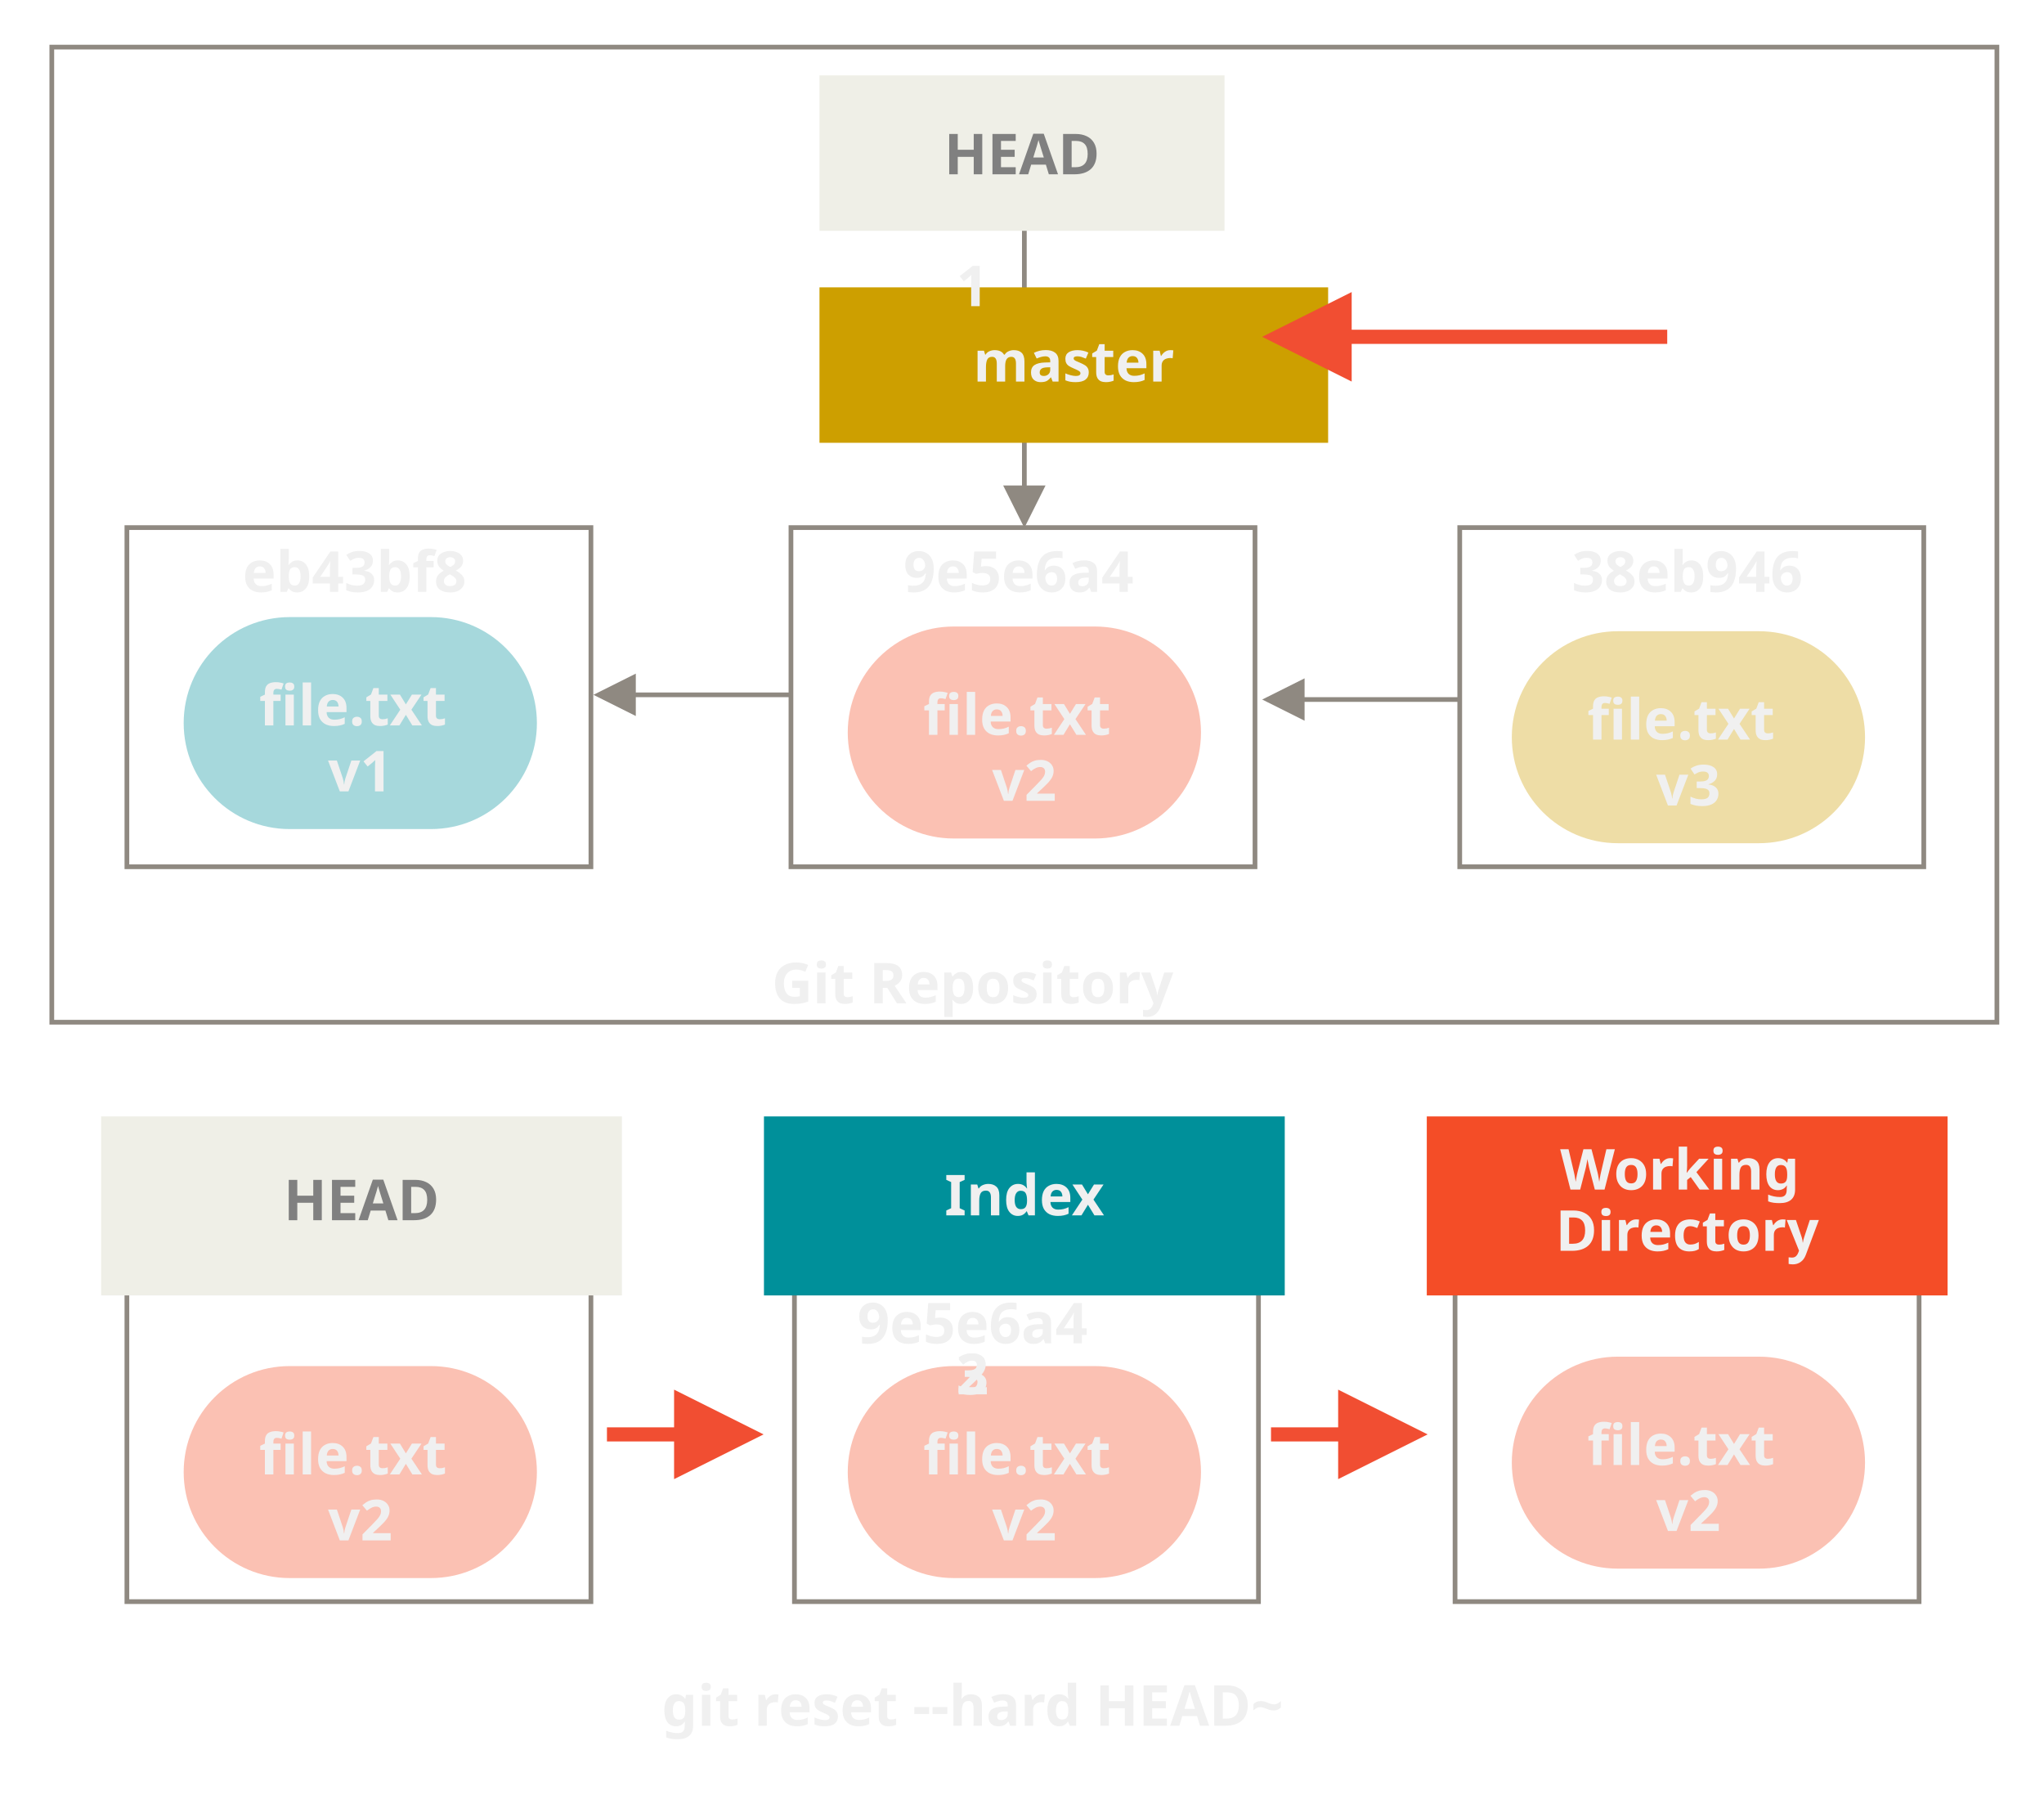
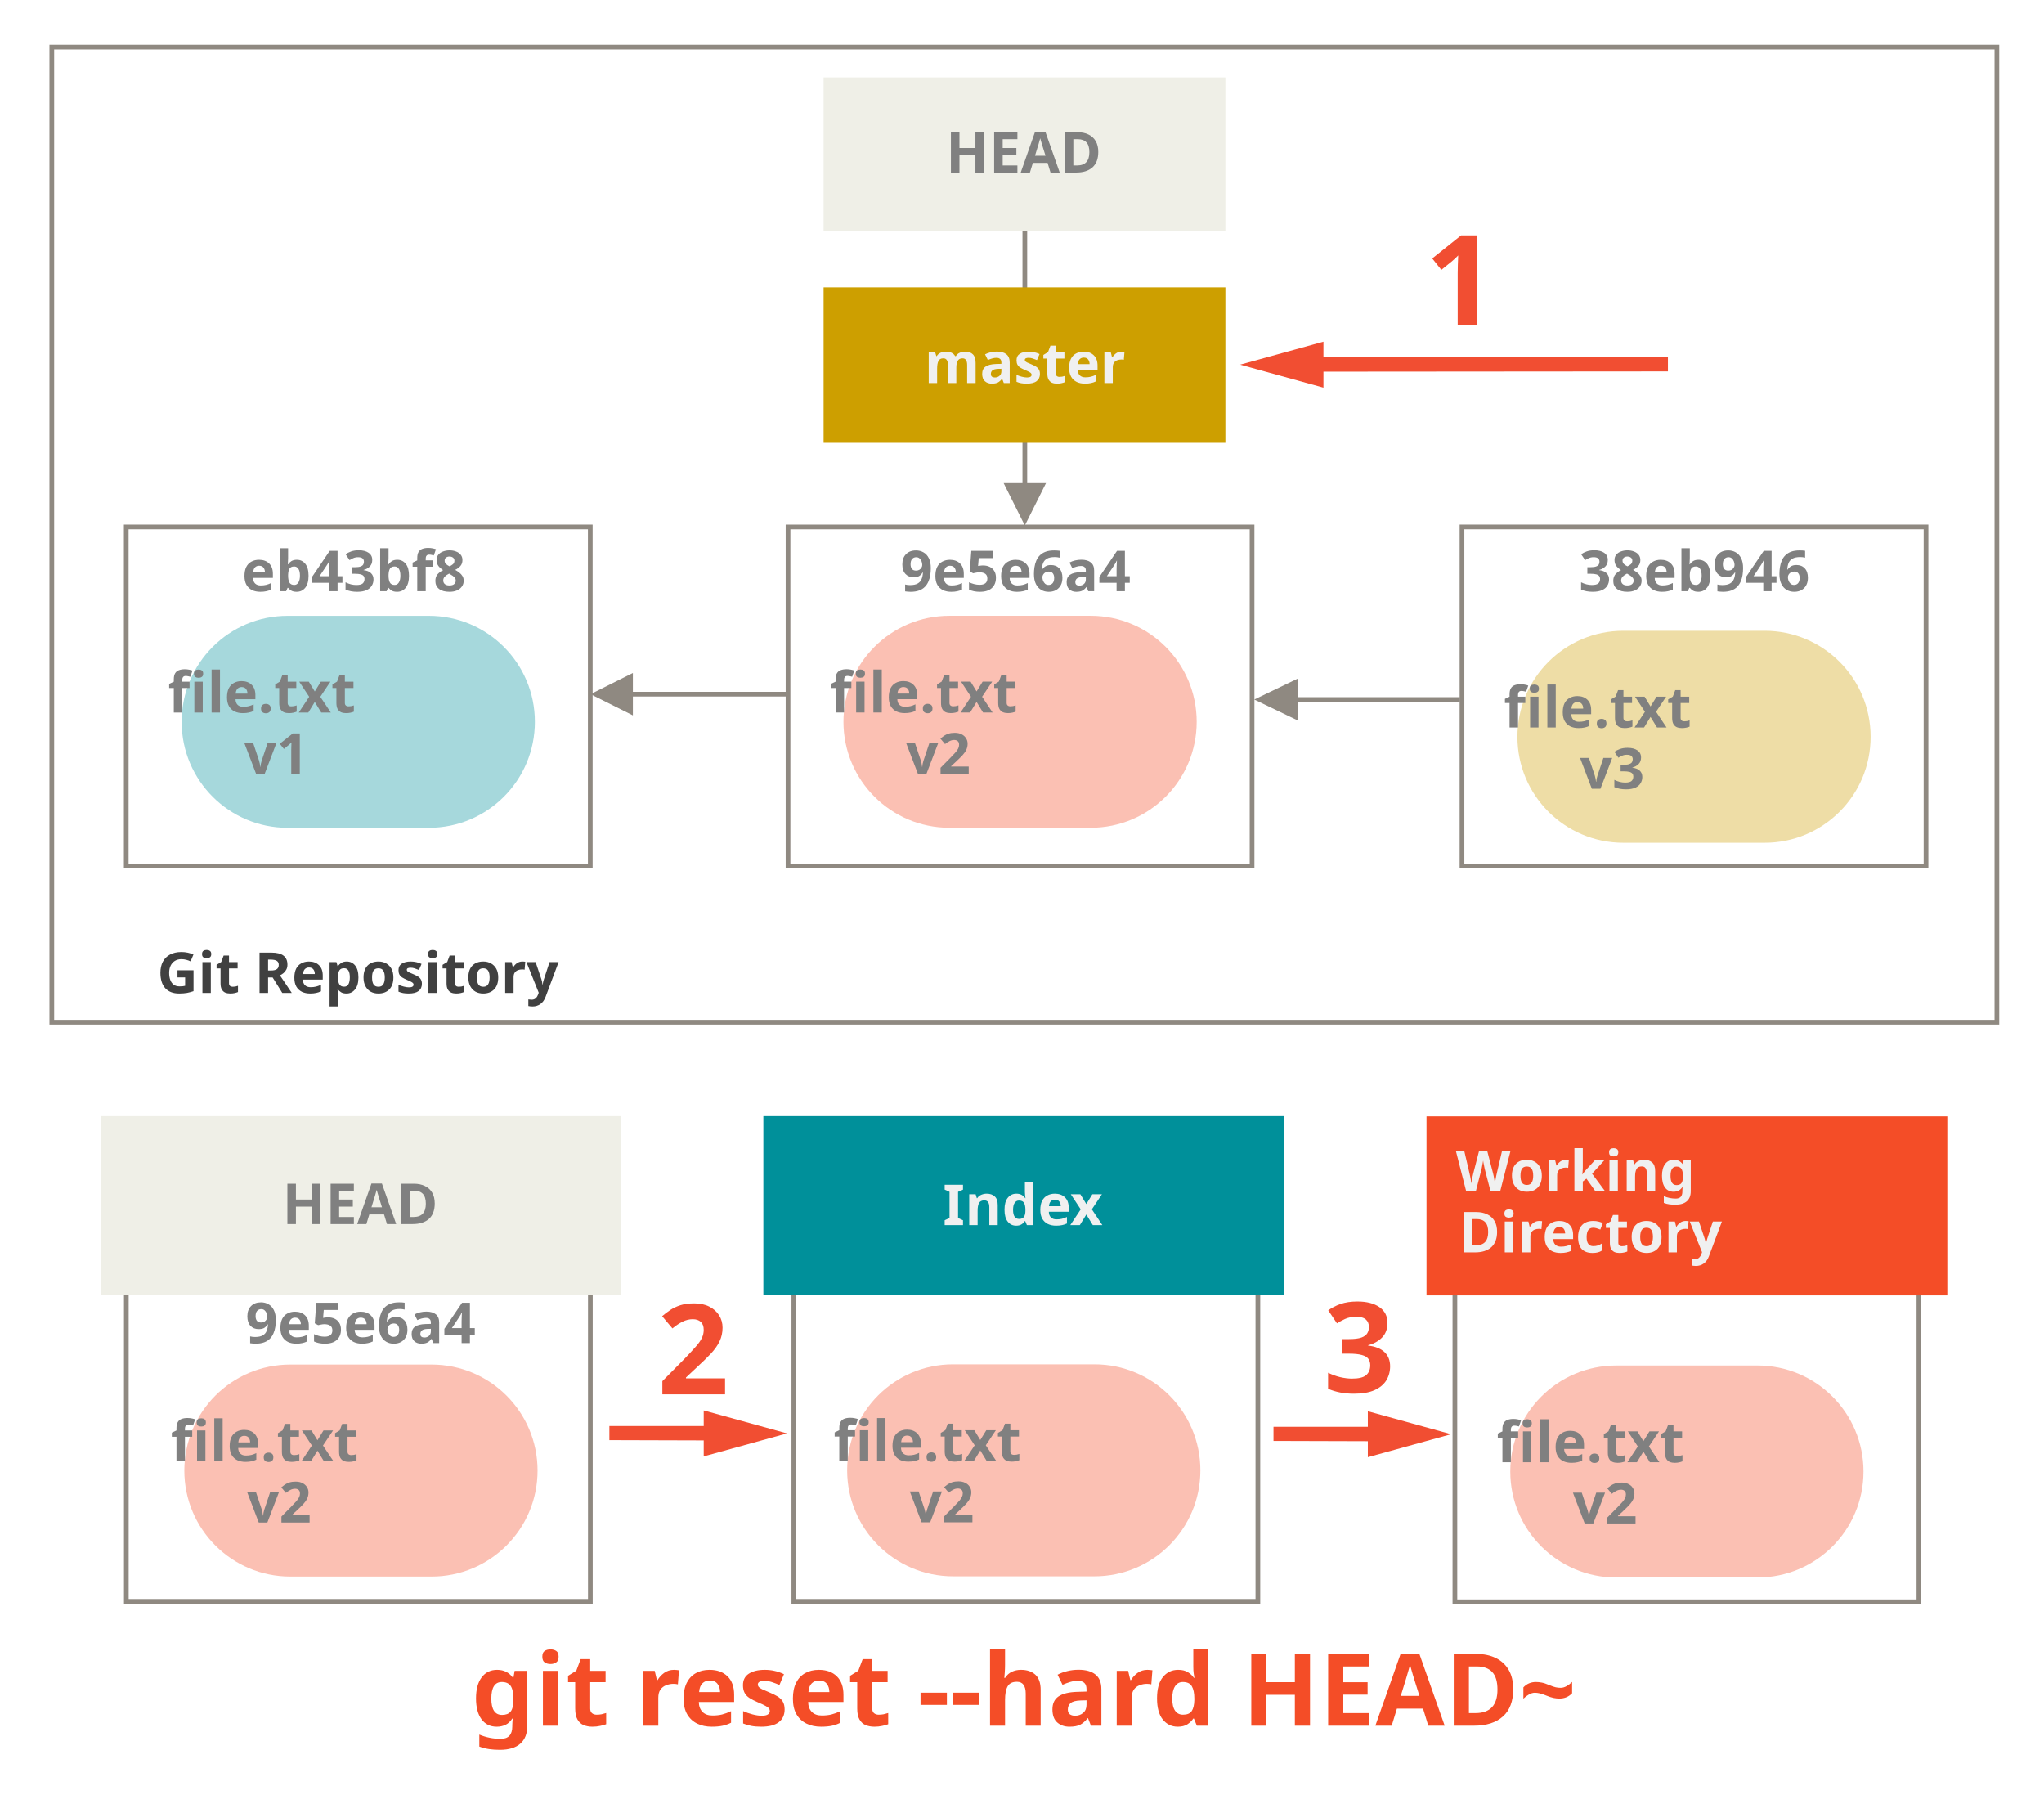
- <svg xmlns="http://www.w3.org/2000/svg" width="434px" height="381px" viewBox="0 0 434 381" version="1.1">
-   <g id="07---Reset-Hard" stroke="none" stroke-width="1" fill="none" fill-rule="evenodd">
-     <g id="Rectangle-6-+-ref-(2-line)" transform="translate(302, 237)">
-       <rect id="Rectangle-6" stroke="#8F8981" stroke-linecap="square" x="6.948" y="1" width="98.528" height="102" />
-       <g id="ref-(2-line)" transform="translate(0.948265, 0)">
-         <rect id="Rectangle-2" fill="#F44D27" x="0" y="0" width="110.58" height="38" />
-         <text stroke="none" font-family="Source Code Pro" font-size="12px" font-weight="900" fill="#979797" fill-opacity="1" text-anchor="middle" id="master">
-           <tspan fill="#f0f0f0" x="55.29" y="15.531">Working</tspan>
-           <tspan fill="#f0f0f0" x="55.29" y="28.531">Directory</tspan>
-         </text>
-       </g>
-     </g>
-     <g id="Rectangle-5-+-symref-(2-line)" transform="translate(162, 237)">
-       <rect id="Rectangle-5" stroke="#8F8981" stroke-linecap="square" x="6.682" y="1" width="98.528" height="102" />
-       <g id="symref-(2-line)" transform="translate(0.209946, 0)">
-         <rect id="Rectangle-2" fill="#00909A" x="0" y="0" width="110.58" height="38" />
-         <text stroke="none" font-family="Source Code Pro" font-size="12px" font-weight="900" fill="#979797" fill-opacity="1" text-anchor="middle" id="master">
-           <tspan fill="#f0f0f0" x="55.29" y="21">Index</tspan>
-         </text>
-       </g>
-     </g>
-     <g id="Rectangle-4-+-other-(2-line)" transform="translate(21, 237)">
-       <rect id="Rectangle-4" stroke="#8F8981" stroke-linecap="square" x="5.943" y="1" width="98.528" height="102" />
-       <g id="other-(2-line)">
-         <g transform="translate(0.471627, 0)">
-           <rect id="Rectangle-2" fill="#EFEFE7" x="0" y="0" width="110.58" height="38" />
-           <text stroke="none" font-family="Source Code Pro" font-size="12px" font-weight="900" fill="#979797" fill-opacity="1" text-anchor="middle" id="master-4">
-             <tspan fill="#808080" x="55.29" y="22.031">HEAD</tspan>
+ <svg xmlns="http://www.w3.org/2000/svg" id="svg2020" version="1.1" viewBox="0 0 434 381">
+   <g id="layer1">
+     <g id="g7095">
+       <g id="Line-+-symref-+-goldref" transform="translate(174,16)" style="fill-rule:evenodd;fill:none">
+         <path id="Line" transform="translate(.1 -.5)" d="m43 87.058v-67.116h1v67.116h4l-4.5 9-4.5-9z" style="fill-rule:nonzero;fill:#8f8981" />
+         <g id="other">
+           <rect id="rect1914" transform="matrix(.99201 0 0 .98697 .87401 .42992)" width="86" height="33" style="fill-rule:evenodd;fill:#efefe7" />
+           <text id="text1918" transform="translate(.36011 -.37304)" font-size="12px" font-weight="700" style="fill:#979797;font-family:'Source Code Pro';font-size:12px;font-weight:700;text-anchor:middle">
+             <tspan id="tspan1916" x="43" y="21" style="fill:gray">HEAD</tspan>
+           </text>
+         </g>
+         <g id="goldref" transform="translate(0,45)">
+           <rect id="Rectangle-3" transform="matrix(.78993 0 0 1 .87401 0)" width="108" height="33" style="fill-rule:evenodd;fill:#cd9f00" />
+           <text id="master-2" transform="translate(-10.37 .316)" font-size="12px" font-weight="700" style="fill:#979797;font-family:'Source Code Pro';font-size:12px;font-weight:700;text-anchor:middle">
+             <tspan id="tspan1922" x="54" y="20" style="fill:#f0f0f0">master</tspan>
          </text>
        </g>
      </g>
-     </g>
-     <g id="Line-+-symref-+-goldref" transform="translate(174, 16)">
-       <path id="Line" d="M43,87.058 L43,19.942 L44,19.942 L44,87.058 L48,87.058 L43.5,96.058 L39,87.058 L43,87.058 Z" fill="#8F8981" fill-rule="nonzero" />
-       <g id="other">
-         <rect id="Rectangle-2" fill="#EFEFE7" fill-rule="evenodd" x="0" y="0" width="86" height="33" />
-         <text stroke="none" font-family="Source Code Pro" font-size="12px" font-weight="900" fill="#979797" fill-opacity="1" text-anchor="middle" id="master">
-           <tspan fill="#808080" x="43" y="21">HEAD</tspan>
+       <rect id="Rectangle-7" x="11" y="10" width="413" height="207" style="fill:none;stroke-linecap:square;stroke:#8f8981" />
+       <text id="git-reset---hard-HEA" transform="translate(10.927)" font-size="12px" font-weight="700" style="fill-rule:evenodd;fill:#f44d27;font-family:'Source Code Pro';font-feature-settings:normal;font-size:21.333px;font-variant-caps:normal;font-variant-ligatures:normal;font-variant-numeric:normal;font-weight:600;text-align:center;text-anchor:middle">
+         <tspan id="tspan1956" x="206.5" y="366.34" style="fill:#f44d27;font-family:'Source Code Pro';font-feature-settings:normal;font-size:21.333px;font-variant-caps:normal;font-variant-ligatures:normal;font-variant-numeric:normal;font-weight:600;text-align:center;text-anchor:middle">git reset --hard HEAD~</tspan>
+       </text>
+       <g id="g6912">
+         <path id="Line-3" transform="translate(.15496 5.8388)" d="m280.85 70h73.145v3l-73.145.058v3.389l-17.687-4.876 17.687-4.876z" style="fill:#f14e32" />
+         <text id="1" transform="translate(103.65 4.0142)" font-size="12px" font-weight="700" style="fill-rule:evenodd;fill:#f14e32;font-family:'Source Code Pro';font-feature-settings:normal;font-size:26.667px;font-variant-caps:normal;font-variant-ligatures:normal;font-variant-numeric:normal;font-weight:600;text-align:center;text-anchor:middle">
+           <tspan id="tspan2015" x="206.5" y="65" style="fill:#f14e32;font-family:'Source Code Pro';font-feature-settings:normal;font-size:26.667px;font-variant-caps:normal;font-variant-ligatures:normal;font-variant-numeric:normal;font-weight:600;text-align:center;text-anchor:middle">1</tspan>
        </text>
      </g>
-       <g id="goldref" transform="translate(0, 45)">
-         <rect id="Rectangle-3" fill="#CD9F00" fill-rule="evenodd" x="0" y="0" width="108" height="33" />
-         <text stroke="none" font-family="Source Code Pro" font-size="12px" font-weight="900" fill="#979797" fill-opacity="1" text-anchor="middle" id="master-2">
-           <tspan fill="#f0f0f0" x="54" y="20">master</tspan>
+       <g id="g6310" transform="translate(-.08635 -.051024)" style="fill-rule:evenodd;fill:none">
+         <g id="g20484" transform="translate(320.76 289.93)">
+           <rect id="Rectangle-1-8" width="75" height="45" rx="22.5" ry="22.5" style="fill-opacity:.349;fill:#f44d27" />
+           <text id="text20476" transform="translate(-431.19,-217.97)" x="468.5" y="238.5" style="fill:gray;font-family:'Source Code Pro';font-feature-settings:normal;font-size:12px;font-variant-caps:normal;font-variant-ligatures:normal;font-variant-numeric:normal;font-weight:bold;letter-spacing:0px;line-height:13px;text-align:center;text-anchor:middle;word-spacing:0px" xml:space="preserve">
+             <tspan id="tspan20474" x="468.5" y="238.5">file.txt</tspan>
+             <tspan id="tspan20478" x="468.5" y="251.5">v2</tspan>
+           </text>
+         </g>
+         <g id="g1003" transform="translate(-.036442 -.0065258)">
+           <rect id="Rectangle-6-5" transform="translate(302.09,237.09)" x="6.948" y="1" width="98.528" height="102" style="fill:none;stroke-linecap:square;stroke:#8f8981" />
+           <g id="g20472" transform="translate(-73.867,6.8598)">
+             <g id="ref-(2-line)-6" transform="translate(376.88,230.19)">
+               <rect id="Rectangle-2-2" width="110.58" height="38" style="fill:#f44d27" />
+             </g>
+             <text id="text20453" transform="translate(-56.635,117.41)" x="488.553" y="128.651" style="fill:#f0f0f0;font-family:'Source Code Pro';font-feature-settings:normal;font-size:12px;font-variant-caps:normal;font-variant-ligatures:normal;font-variant-numeric:normal;font-weight:bold;letter-spacing:0px;line-height:10px;text-align:center;text-anchor:middle;word-spacing:0px" xml:space="preserve">
+               <tspan id="tspan20451" x="488.553" y="128.651" style="fill:#f0f0f0;line-height:13px">Working</tspan>
+               <tspan id="tspan20455" x="488.553" y="141.651" style="fill:#f0f0f0;line-height:13px">Directory</tspan>
+             </text>
+           </g>
+         </g>
+       </g>
+       <g id="g6295" transform="translate(-.08635 -.051024)" style="fill-rule:evenodd;fill:none">
+         <g id="Rectangle-5-+-symref-(2-line)-9" transform="translate(161.96 236.99)">
+           <rect id="Rectangle-5-4" x="6.682" y="1" width="98.528" height="102" style="stroke-linecap:square;stroke:#8f8981" />
+           <g id="symref-(2-line)-1" transform="translate(.20995)">
+             <rect id="rect23187" width="110.58" height="38" style="fill:#00909a" />
+             <text id="text23191" transform="translate(-.21834 2.134)" font-size="12px" font-weight="700" style="fill:#979797;font-family:'Source Code Pro';font-size:12px;font-weight:700;text-anchor:middle">
+               <tspan id="tspan23189" x="55.29" y="21" style="fill:#f0f0f0">Index</tspan>
+             </text>
+           </g>
+         </g>
+         <g id="g20484-3" transform="translate(179.96 289.68)">
+           <rect id="Rectangle-1-8-6" width="75" height="45" rx="22.5" ry="22.5" style="fill-opacity:.349;fill:#f44d27" />
+           <text id="text20476-0" transform="translate(-431.19,-217.97)" x="468.5" y="238.5" style="fill:gray;font-family:'Source Code Pro';font-feature-settings:normal;font-size:12px;font-variant-caps:normal;font-variant-ligatures:normal;font-variant-numeric:normal;font-weight:bold;letter-spacing:0px;line-height:13px;text-align:center;text-anchor:middle;word-spacing:0px" xml:space="preserve">
+             <tspan id="tspan20474-0" x="468.5" y="238.5">file.txt</tspan>
+             <tspan id="tspan20478-1" x="468.5" y="251.5">v2</tspan>
+           </text>
+         </g>
+       </g>
+       <g id="g6282" transform="translate(-.08635 -.051024)" style="fill-rule:evenodd;fill:none">
+         <text id="9e5e6a4-2" transform="translate(-129.84)" font-size="12px" font-weight="700" style="fill:gray;font-family:'Source Code Pro';font-size:12px;font-weight:700;text-anchor:middle">
+           <tspan id="tspan1310" x="206.5" y="285.17" style="fill:gray">9e5e6a4</tspan>
        </text>
+         <g id="Rectangle-4-+-other-(2-line)-8" transform="translate(20.964 236.99)">
+           <rect id="Rectangle-4-9" x="5.943" y="1" width="98.528" height="102" style="stroke-linecap:square;stroke:#8f8981" />
+           <g id="other-(2-line)-2">
+             <g id="g23201" transform="translate(.47163)">
+               <rect id="rect23196" width="110.58" height="38" style="fill:#efefe7" />
+               <text id="master-4-5" transform="translate(-.17034 .88075)" font-size="12px" font-weight="700" style="fill:#979797;font-family:'Source Code Pro';font-size:12px;font-weight:700;text-anchor:middle">
+                 <tspan id="tspan23198" x="55.29" y="22.031" style="fill:gray">HEAD</tspan>
+               </text>
+             </g>
+           </g>
+         </g>
+         <g id="g20484-3-5" transform="translate(39.225 289.73)">
+           <rect id="Rectangle-1-8-6-9" width="75" height="45" rx="22.5" ry="22.5" style="fill-opacity:.349;fill:#f44d27" />
+           <text id="text20476-0-5" transform="translate(-431.19,-217.97)" x="468.5" y="238.5" style="fill:gray;font-family:'Source Code Pro';font-feature-settings:normal;font-size:12px;font-variant-caps:normal;font-variant-ligatures:normal;font-variant-numeric:normal;font-weight:bold;letter-spacing:0px;line-height:13px;text-align:center;text-anchor:middle;word-spacing:0px" xml:space="preserve">
+             <tspan id="tspan20474-0-6" x="468.5" y="238.5">file.txt</tspan>
+             <tspan id="tspan20478-1-3" x="468.5" y="251.5">v2</tspan>
+           </text>
+         </g>
      </g>
-     </g>
-     <rect id="Rectangle-7" stroke="#8F8981" stroke-linecap="square" x="11" y="10" width="413" height="207" />
-     <text stroke="none" font-family="Source Code Pro" font-size="12px" font-weight="900" fill="#979797" fill-opacity="1" text-anchor="middle" id="Git-Repository">
-       <tspan fill="#f0f0f0" x="206.5" y="213">Git Repository</tspan>
-     </text>
-     <g id="brown-3" transform="translate(39, 290)">
-       <rect id="Rectangle-1" fill-opacity="0.35" fill="#F44D27" x="0" y="0" width="75" height="45" rx="22.5" />
-       <text stroke="none" font-family="Source Code Pro" font-size="12px" font-weight="900" fill="#979797" fill-opacity="1" text-anchor="middle" id="file.txt">
-         <tspan fill="#f0f0f0" x="37.5" y="23">file.txt</tspan>
-         <tspan fill="#f0f0f0" x="37.5" y="37">v2</tspan>
+       <g id="g6917">
+         <text id="2" transform="translate(-59.3)" font-size="12px" font-weight="700" style="fill-rule:evenodd;fill:#f14e32;font-family:'Source Code Pro';font-feature-settings:normal;font-size:26.667px;font-variant-caps:normal;font-variant-ligatures:normal;font-variant-numeric:normal;font-weight:600;text-align:center;text-anchor:middle">
+           <tspan id="tspan2008" x="206.5" y="296" style="fill:#f14e32;font-family:'Source Code Pro';font-feature-settings:normal;font-size:26.667px;font-variant-caps:normal;font-variant-ligatures:normal;font-variant-numeric:normal;font-weight:600;text-align:center;text-anchor:middle">2</tspan>
+         </text>
+         <path id="Line-3-5" transform="matrix(-1 0 0 1 430.27 232.72)" d="m280.85 70h20.031v3l-20.031.058v3.389l-17.687-4.876 17.687-4.876z" style="fill:#f14e32" />
+       </g>
+       <g id="g6922">
+         <text id="3" transform="translate(82.1 -.4)" font-size="12px" font-weight="700" style="fill-rule:evenodd;fill:#f14e32;font-family:'Source Code Pro';font-feature-settings:normal;font-size:26.667px;font-variant-caps:normal;font-variant-ligatures:normal;font-variant-numeric:normal;font-weight:600;text-align:center;text-anchor:middle">
+           <tspan id="tspan2012" x="206.5" y="296" style="fill:#f14e32;font-family:'Source Code Pro';font-feature-settings:normal;font-size:26.667px;font-variant-caps:normal;font-variant-ligatures:normal;font-variant-numeric:normal;font-weight:600;text-align:center;text-anchor:middle">3</tspan>
+         </text>
+         <path id="Line-3-5-7" transform="matrix(-1 0 0 1 571.28 232.89)" d="m280.85 70h20.031v3l-20.031.058v3.389l-17.687-4.876 17.687-4.876z" style="fill:#f14e32" />
+       </g>
+       <path id="Line-6" transform="matrix(1.0399 0 0 1 -12.38 0)" d="m277 148h33v1h-33v4l-9-4.5 9-4.5z" style="fill:#8f8981" />
+       <path id="Line-2-0" transform="translate(-.62084 -.13596)" d="m135 147h33v1h-33v4l-9-4.5 9-4.5z" style="fill:#8f8981" />
+       <g id="g6751" transform="translate(-449.14 -39.028)" style="fill-rule:evenodd;fill:none">
+         <g id="Rectangle-8-+-brown-4-+-eb43bf8-2-8" transform="translate(475 150.89)">
+           <rect id="Rectangle-8-4" x=".943" width="98.528" height="72" style="stroke-linecap:square;stroke:#8f8981" />
+           <text id="eb43bf8-2-7" font-size="12px" font-weight="700" style="fill:gray;font-family:'Source Code Pro';font-size:12px;font-weight:700;text-anchor:middle">
+             <tspan id="tspan1323" x="49.264" y="13.642" style="fill:gray">eb43bf8</tspan>
+           </text>
+         </g>
+         <g id="g20484-4-0" transform="translate(487.71 169.76)">
+           <rect id="Rectangle-1-8-2-9" width="75" height="45" rx="22.5" ry="22.5" style="fill-opacity:.35;fill:#00909a" />
+           <text id="text20476-5-7" transform="translate(-431.19,-217.97)" x="468.5" y="238.5" style="fill:gray;font-family:'Source Code Pro';font-feature-settings:normal;font-size:12px;font-variant-caps:normal;font-variant-ligatures:normal;font-variant-numeric:normal;font-weight:bold;letter-spacing:0px;line-height:13px;text-align:center;text-anchor:middle;word-spacing:0px" xml:space="preserve">
+             <tspan id="tspan20474-8-2" x="468.5" y="238.5">file.txt</tspan>
+             <tspan id="tspan20478-7-7" x="468.5" y="251.5">v1</tspan>
+           </text>
+         </g>
+       </g>
+       <g id="g6332" transform="translate(-.62084 -.13596)" style="fill-rule:evenodd;fill:none">
+         <g id="brown-5-+-Rectangle-9-+-9e5e6a4-4" transform="translate(167,112)">
+           <rect id="Rectangle-9-5" x=".943" width="98.528" height="72" style="stroke-linecap:square;stroke:#8f8981" />
+           <text id="text1339" font-size="12px" font-weight="700" style="fill:gray;font-family:'Source Code Pro';font-size:12px;font-weight:700;text-anchor:middle">
+             <tspan id="tspan1337" x="49.264" y="13.642" style="fill:gray">9e5e6a4</tspan>
+           </text>
+         </g>
+         <g id="g20484-3-6" transform="translate(179.71 130.86)">
+           <rect id="Rectangle-1-8-6-2" width="75" height="45" rx="22.5" ry="22.5" style="fill-opacity:.349;fill:#f44d27" />
+           <text id="text20476-0-8" transform="translate(-431.19,-217.97)" x="468.5" y="238.5" style="fill:gray;font-family:'Source Code Pro';font-feature-settings:normal;font-size:12px;font-variant-caps:normal;font-variant-ligatures:normal;font-variant-numeric:normal;font-weight:bold;letter-spacing:0px;line-height:13px;text-align:center;text-anchor:middle;word-spacing:0px" xml:space="preserve">
+             <tspan id="tspan20474-0-9" x="468.5" y="238.5">file.txt</tspan>
+             <tspan id="tspan20478-1-7" x="468.5" y="251.5">v2</tspan>
+           </text>
+         </g>
+       </g>
+       <g id="g6769">
+         <rect id="rect1999" transform="translate(309.48 111.86)" x=".943" width="98.528" height="72" style="fill:none;stroke-linecap:square;stroke:#8f8981" />
+         <text id="38eb946" transform="translate(310.5 111.86)" font-size="12px" font-weight="700" style="fill-rule:evenodd;fill:gray;font-family:'Source Code Pro';font-size:12px;font-weight:700;text-anchor:middle">
+           <tspan id="tspan2001" x="49.264" y="13.642" style="fill:gray">38eb946</tspan>
+         </text>
+         <g id="g20484-4-0-0" transform="translate(322.19 133.91)" style="fill-rule:evenodd;fill:none">
+           <rect id="Rectangle-1-8-2-9-9" width="75" height="45" rx="22.5" ry="22.5" style="fill:#eedda6" />
+           <text id="text20476-5-7-2" transform="translate(-431.19,-217.97)" x="468.5" y="238.5" style="fill:gray;font-family:'Source Code Pro';font-feature-settings:normal;font-size:12px;font-variant-caps:normal;font-variant-ligatures:normal;font-variant-numeric:normal;font-weight:bold;letter-spacing:0px;line-height:13px;text-align:center;text-anchor:middle;word-spacing:0px" xml:space="preserve">
+             <tspan id="tspan20474-8-2-3" x="468.5" y="238.5">file.txt</tspan>
+             <tspan id="tspan20478-7-7-9" x="468.5" y="251.5">v3</tspan>
+           </text>
+         </g>
+       </g>
+       <text id="Git-Repository" transform="translate(-130.52 -2.2167)" font-size="12px" font-weight="700" style="fill:#404040;font-family:'Source Code Pro';font-size:12px;font-weight:700;text-anchor:middle">
+         <tspan id="tspan1279" x="206.5" y="213" style="fill:#404040">Git Repository</tspan>
      </text>
    </g>
-     <g id="brown-7" transform="translate(180, 290)">
-       <rect id="Rectangle-1" fill-opacity="0.35" fill="#F44D27" x="0" y="0" width="75" height="45" rx="22.5" />
-       <text stroke="none" font-family="Source Code Pro" font-size="12px" font-weight="900" fill="#979797" fill-opacity="1" text-anchor="middle" id="file.txt">
-         <tspan fill="#f0f0f0" x="37.5" y="23">file.txt</tspan>
-         <tspan fill="#f0f0f0" x="37.5" y="37">v2</tspan>
-       </text>
-     </g>
-     <g id="brown-8" transform="translate(321, 288)">
-       <rect id="Rectangle-1" fill-opacity="0.35" fill="#F44D27" x="0" y="0" width="75" height="45" rx="22.5" />
-       <text stroke="none" font-family="Source Code Pro" font-size="12px" font-weight="900" fill="#979797" fill-opacity="1" text-anchor="middle" id="file.txt">
-         <tspan fill="#f0f0f0" x="37.5" y="23">file.txt</tspan>
-         <tspan fill="#f0f0f0" x="37.5" y="37">v2</tspan>
-       </text>
-     </g>
-     <text stroke="none" font-family="Source Code Pro" font-size="12px" font-weight="900" fill="#979797" fill-opacity="1" text-anchor="middle" id="git-reset---hard-HEA">
-       <tspan fill="#f0f0f0" x="206.5" y="366.34">git reset --hard HEAD~</tspan>
-     </text>
-     <text stroke="none" font-family="Source Code Pro" font-size="12px" font-weight="900" fill="#979797" fill-opacity="1" text-anchor="middle" id="10">
-       <tspan fill="#f0f0f0" x="206.5" y="285.17">9e5e6a4</tspan>
-     </text>
-     <g id="Rectangle-8-+-brown-4-+-eb43bf8-2" transform="translate(26, 112)">
-       <rect id="Rectangle-8" stroke="#8F8981" stroke-linecap="square" x="0.943" y="0" width="98.528" height="72" />
-       <g id="brown-4" transform="translate(13, 19)">
-         <rect id="Rectangle-1" fill-opacity="0.35" fill="#00909A" x="0" y="0" width="75" height="45" rx="22.5" />
-         <text stroke="none" font-family="Source Code Pro" font-size="12px" font-weight="900" fill="#979797" fill-opacity="1" text-anchor="middle" id="file.txt">
-           <tspan fill="#f0f0f0" x="37.5" y="23">file.txt</tspan>
-           <tspan fill="#f0f0f0" x="37.5" y="37">v1</tspan>
-         </text>
-       </g>
-       <text stroke="none" font-family="Source Code Pro" font-size="12px" font-weight="900" fill="#979797" fill-opacity="1" text-anchor="middle" id="eb43bf8-2">
-         <tspan fill="#f0f0f0" x="49.264" y="13.642">eb43bf8</tspan>
-       </text>
-     </g>
-     <g id="brown-5-+-Rectangle-9-+-9e5e6a4" transform="translate(167, 112)">
-       <g id="brown-5" transform="translate(13, 21)">
-         <rect id="Rectangle-1" fill-opacity="0.35" fill="#F44D27" x="0" y="0" width="75" height="45" rx="22.5" />
-         <text stroke="none" font-family="Source Code Pro" font-size="12px" font-weight="900" fill="#979797" fill-opacity="1" text-anchor="middle" id="file.txt">
-           <tspan fill="#f0f0f0" x="37.5" y="23">file.txt</tspan>
-           <tspan fill="#f0f0f0" x="37.5" y="37">v2</tspan>
-         </text>
-       </g>
-       <rect id="Rectangle-9" stroke="#8F8981" stroke-linecap="square" x="0.943" y="0" width="98.528" height="72" />
-       <text stroke="none" font-family="Source Code Pro" font-size="12px" font-weight="900" fill="#979797" fill-opacity="1" text-anchor="middle" id="9e5e6a4">
-         <tspan fill="#f0f0f0" x="49.264" y="13.642">9e5e6a4</tspan>
-       </text>
-     </g>
-     <g id="brown-6-+-Rectangle-9-+-38eb946" transform="translate(309, 112)">
-       <g id="brown-6" transform="translate(12, 22)">
-         <rect id="Rectangle-1" fill-opacity="0.35" fill="#CD9F00" x="0" y="0" width="75" height="45" rx="22.5" />
-         <text stroke="none" font-family="Source Code Pro" font-size="12px" font-weight="900" fill="#979797" fill-opacity="1" text-anchor="middle" id="file.txt">
-           <tspan fill="#f0f0f0" x="37.5" y="23">file.txt</tspan>
-           <tspan fill="#f0f0f0" x="37.5" y="37">v3</tspan>
-         </text>
-       </g>
-       <rect id="Rectangle-9" stroke="#8F8981" stroke-linecap="square" x="0.943" y="0" width="98.528" height="72" />
-       <text stroke="none" font-family="Source Code Pro" font-size="12px" font-weight="900" fill="#979797" fill-opacity="1" text-anchor="middle" id="38eb946">
-         <tspan fill="#f0f0f0" x="49.264" y="13.642">38eb946</tspan>
-       </text>
-     </g>
-     <path id="Line-2" d="M135,147 L168,147 L168,148 L135,148 L135,152 L126,147.5 L135,143 L135,147 Z" fill="#8F8981" fill-rule="nonzero" />
-     <path id="Line-3" d="M287,70 L354,70 L354,73 L287,73 L287,81 L268,71.5 L287,62 L287,70 Z" fill="#F14E32" fill-rule="nonzero" />
-     <path id="Line-4" d="M143.128,306 L128.872,306 L128.872,303 L143.128,303 L143.128,295 L162.128,304.5 L143.128,314 L143.128,306 Z" fill="#F14E32" fill-rule="nonzero" />
-     <text stroke="none" font-family="Source Code Pro" font-size="12px" font-weight="900" fill="#979797" fill-opacity="1" text-anchor="middle" id="2">
-       <tspan fill="#f0f0f0" x="206.5" y="296">2</tspan>
-     </text>
-     <path id="Line-5" d="M284.128,306 L269.872,306 L269.872,303 L284.128,303 L284.128,295 L303.128,304.5 L284.128,314 L284.128,306 Z" fill="#F14E32" fill-rule="nonzero" />
-     <text stroke="none" font-family="Source Code Pro" font-size="12px" font-weight="900" fill="#979797" fill-opacity="1" text-anchor="middle" id="3">
-       <tspan fill="#f0f0f0" x="206.5" y="296">3</tspan>
-     </text>
-     <text stroke="none" font-family="Source Code Pro" font-size="12px" font-weight="900" fill="#979797" fill-opacity="1" text-anchor="middle" id="1">
-       <tspan fill="#f0f0f0" x="206.5" y="65">1</tspan>
-     </text>
-     <path id="Line-6" d="M277,148 L310,148 L310,149 L277,149 L277,153 L268,148.5 L277,144 L277,148 Z" fill="#8F8981" fill-rule="nonzero" />
  </g>
</svg>
